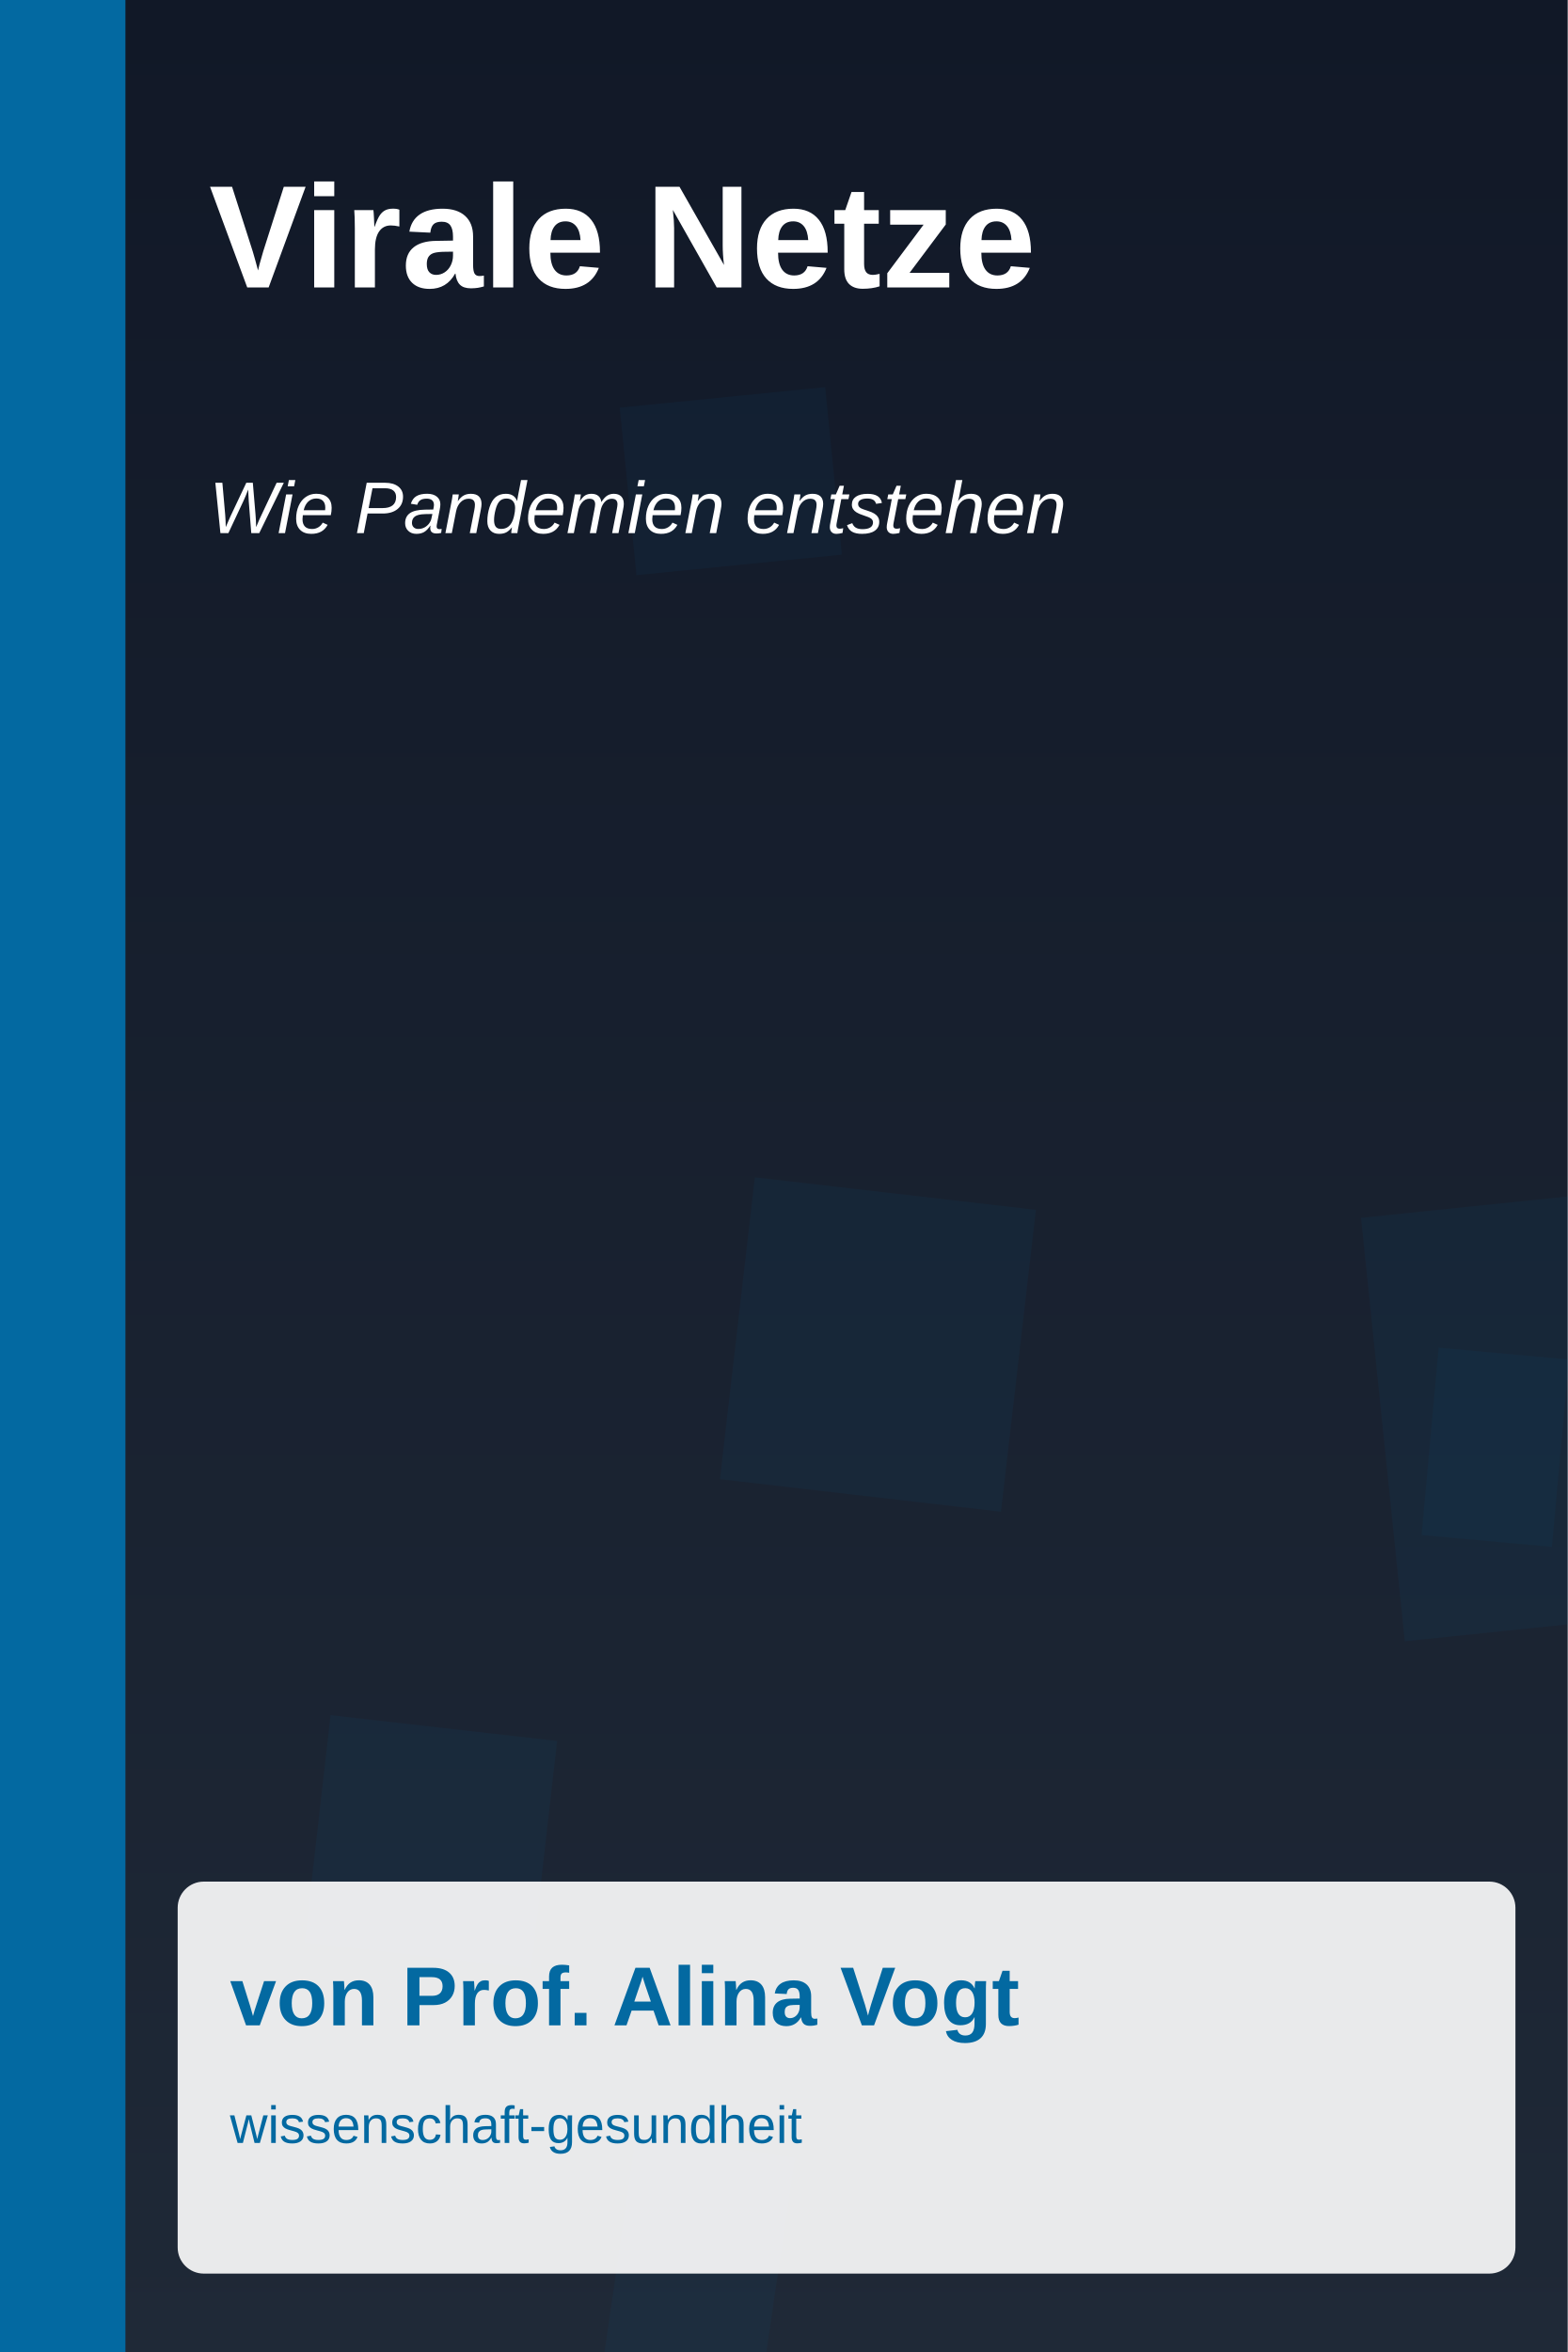
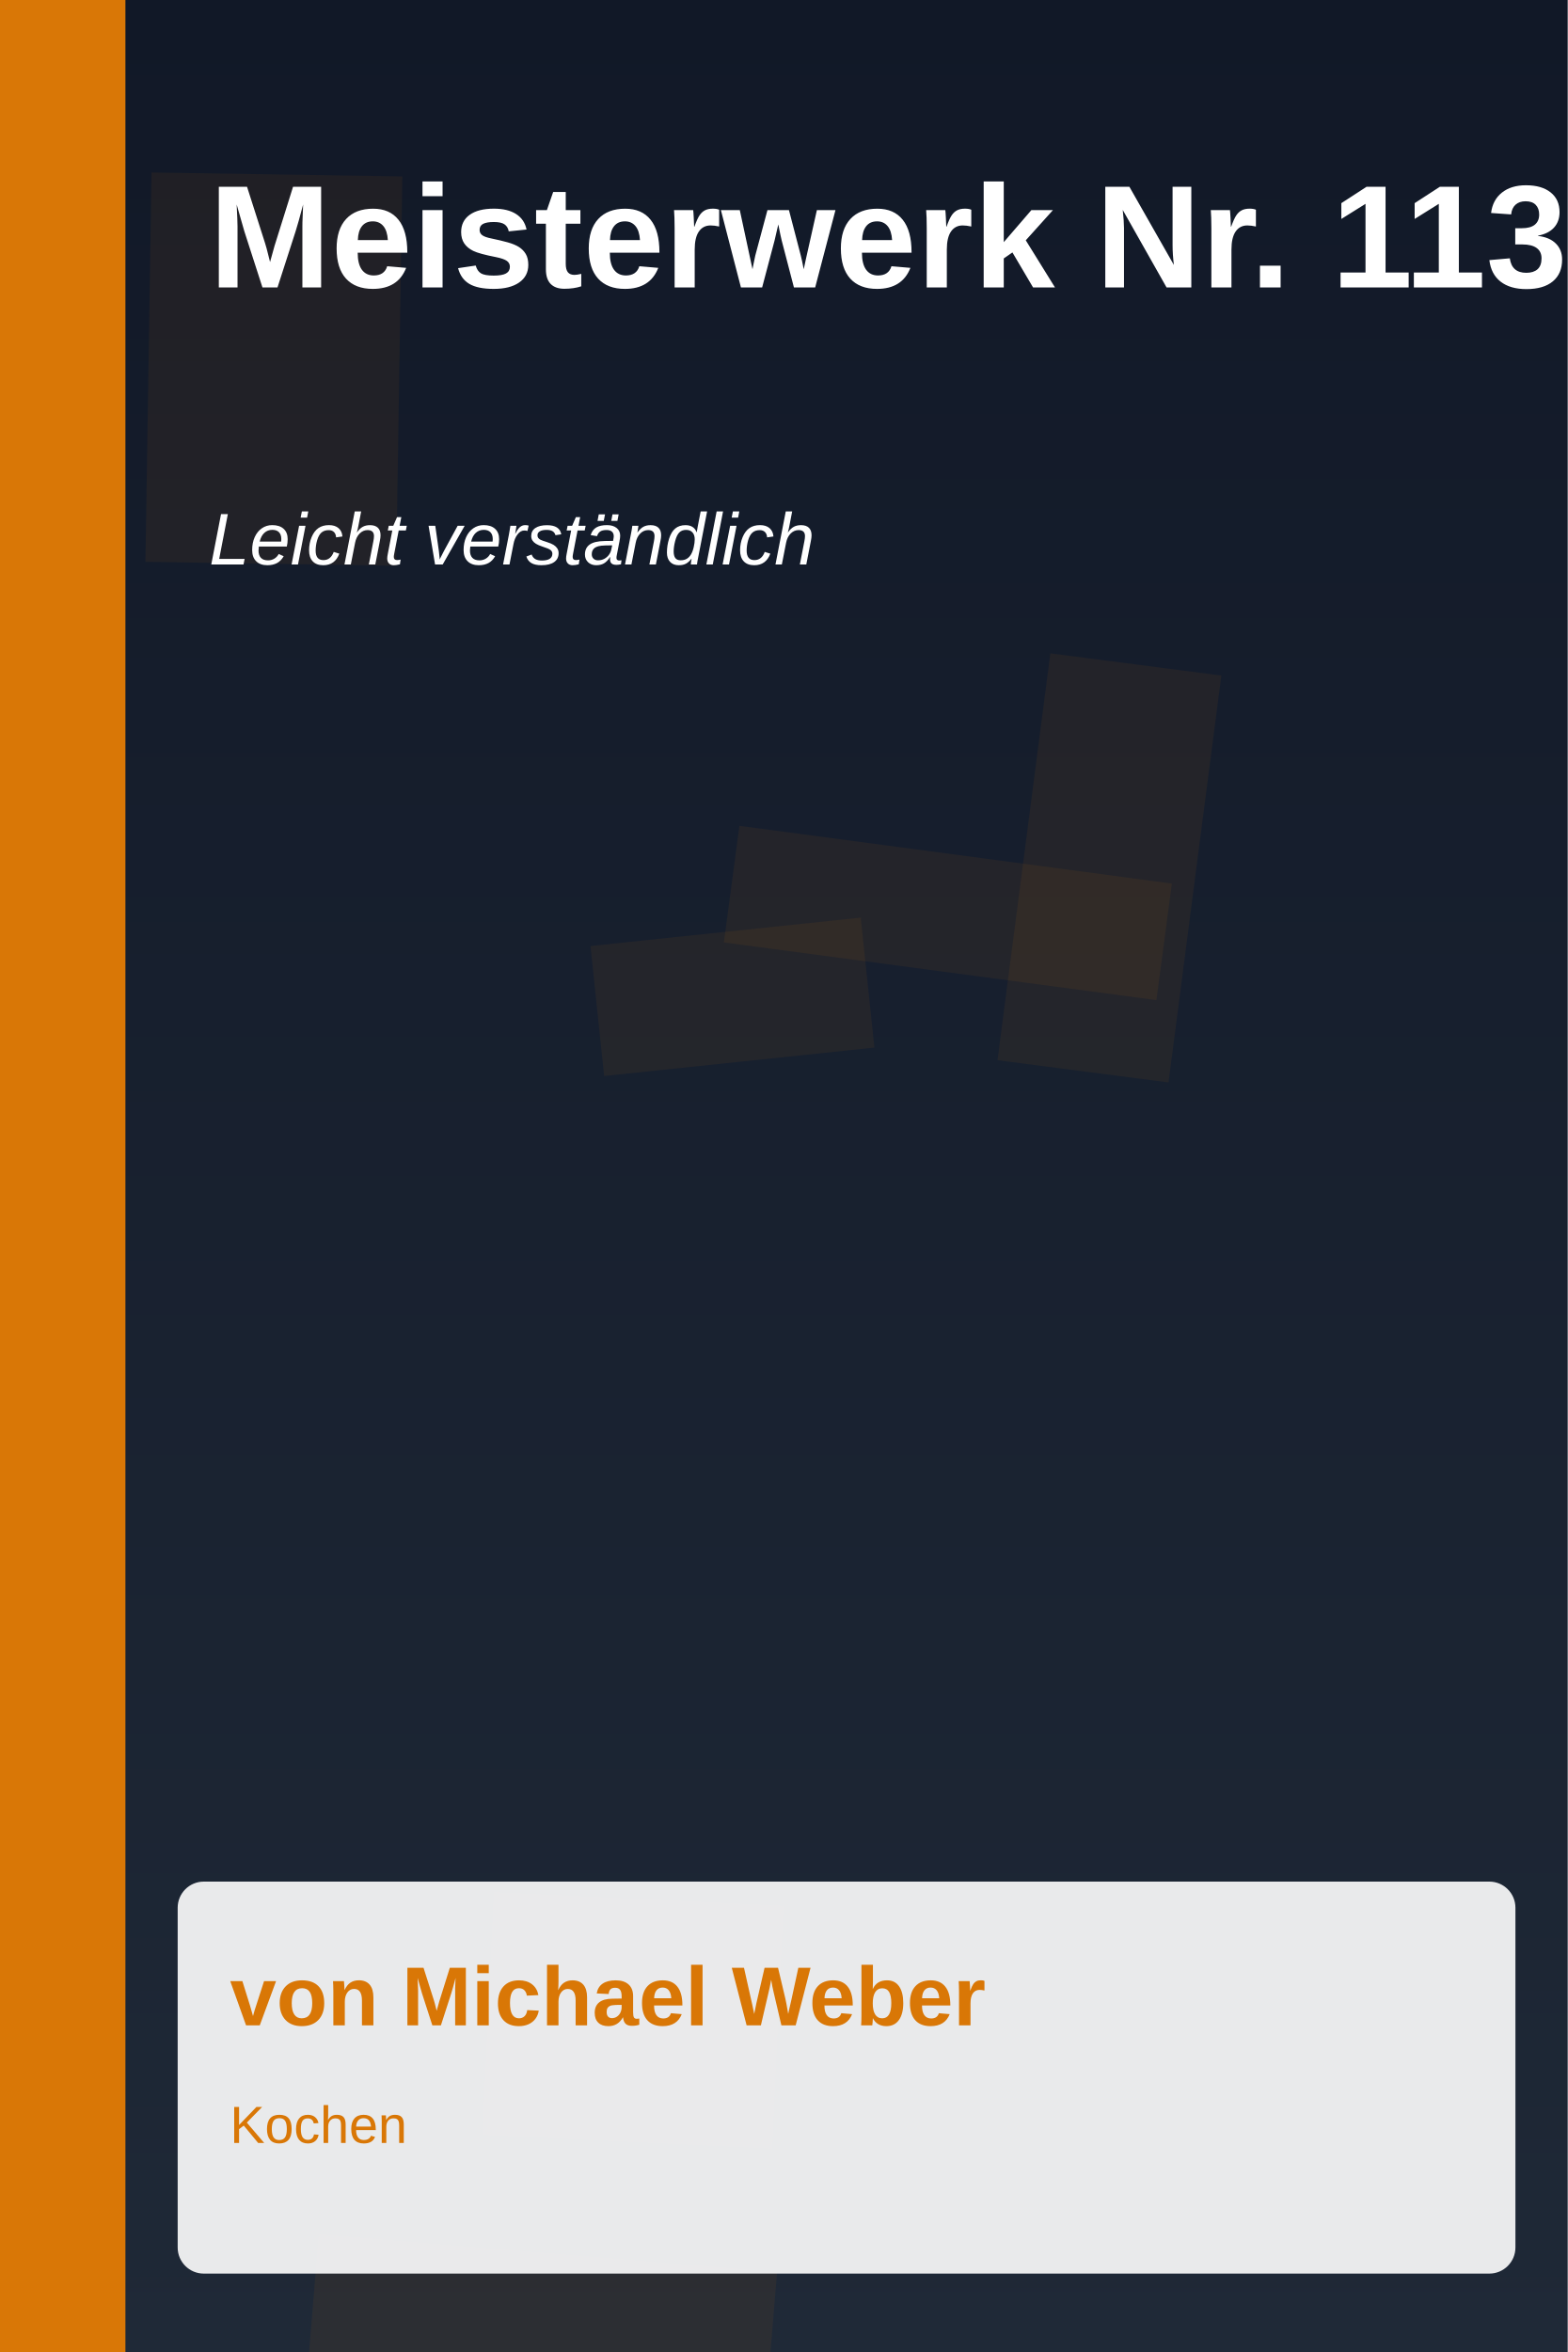
<svg xmlns="http://www.w3.org/2000/svg" width="600" height="900">
  <defs>
    <linearGradient id="bg" x1="0" y="0" x2="0" y2="1">
      <stop offset="0%" stop-color="#111827" />
      <stop offset="100%" stop-color="#1F2937" />
    </linearGradient>
  </defs>
  <rect width="600" height="900" fill="url(#bg)" />
-   <rect x="550.6" y="515.7" width="50.1" height="72.0" fill="#0369A1" fill-opacity="0.07" transform="rotate(5.2 550.6 515.7)" />
-   <rect x="126.5" y="656.3" width="87.3" height="87.6" fill="#0369A1" fill-opacity="0.07" transform="rotate(6.5 126.5 656.3)" />
-   <rect x="288.9" y="450.5" width="108.3" height="116.3" fill="#0369A1" fill-opacity="0.07" transform="rotate(6.6 288.9 450.5)" />
-   <rect x="243.5" y="816.9" width="61.3" height="159.5" fill="#0369A1" fill-opacity="0.07" transform="rotate(8.3 243.5 816.9)" />
-   <rect x="520.9" y="466.0" width="92.3" height="162.9" fill="#0369A1" fill-opacity="0.07" transform="rotate(-5.9 520.9 466.0)" />
-   <rect x="237.2" y="156.0" width="79.0" height="64.4" fill="#0369A1" fill-opacity="0.07" transform="rotate(-5.7 237.2 156.0)" />
-   <rect x="0" y="0" width="48" height="900" fill="#0369A1" />
+   <rect x="58" y="66" width="96" height="149" fill="#D97706" fill-opacity="0.07" transform="rotate(0.9 58 66)" />
+   <rect x="189" y="724" width="111" height="93" fill="#D97706" fill-opacity="0.07" transform="rotate(2.7 189 724)" />
+   <rect x="283" y="316" width="167" height="45" fill="#D97706" fill-opacity="0.07" transform="rotate(7.6 283 316)" />
+   <rect x="402" y="250" width="66" height="157" fill="#D97706" fill-opacity="0.07" transform="rotate(7.4 402 250)" />
+   <rect x="226" y="362" width="104" height="50" fill="#D97706" fill-opacity="0.07" transform="rotate(-6 226 362)" />
+   <rect x="122" y="855" width="176" height="171" fill="#D97706" fill-opacity="0.07" transform="rotate(4.7 122 855)" />
+   <rect x="0" y="0" width="48" height="900" fill="#D97706" />
  <g font-family="Arial, sans-serif" fill="white">
-     <text x="80" y="110" font-size="56" font-weight="700">Virale Netze</text>
-     <text x="80" y="204" font-size="28" font-style="italic">Wie Pandemien entstehen</text>
+     <text x="80" y="110" font-size="56" font-weight="700">Meisterwerk Nr. 1137</text>
+     <text x="80" y="216" font-size="28" font-style="italic">Leicht verständlich</text>
  </g>
  <rect x="68" y="720" width="512" height="150" rx="10" fill="rgba(255,255,255,0.9)" />
-   <text x="88" y="775" font-size="32" font-weight="700" fill="#0369A1" font-family="Arial, sans-serif">von Prof. Alina Vogt</text>
-   <text x="88" y="820" font-size="20" fill="#0369A1" font-family="Arial, sans-serif">wissenschaft-gesundheit</text>
+   <text x="88" y="775" font-size="32" font-weight="700" fill="#D97706" font-family="Arial, sans-serif">von Michael Weber</text>
+   <text x="88" y="820" font-size="20" fill="#D97706" font-family="Arial, sans-serif">Kochen</text>
</svg>
